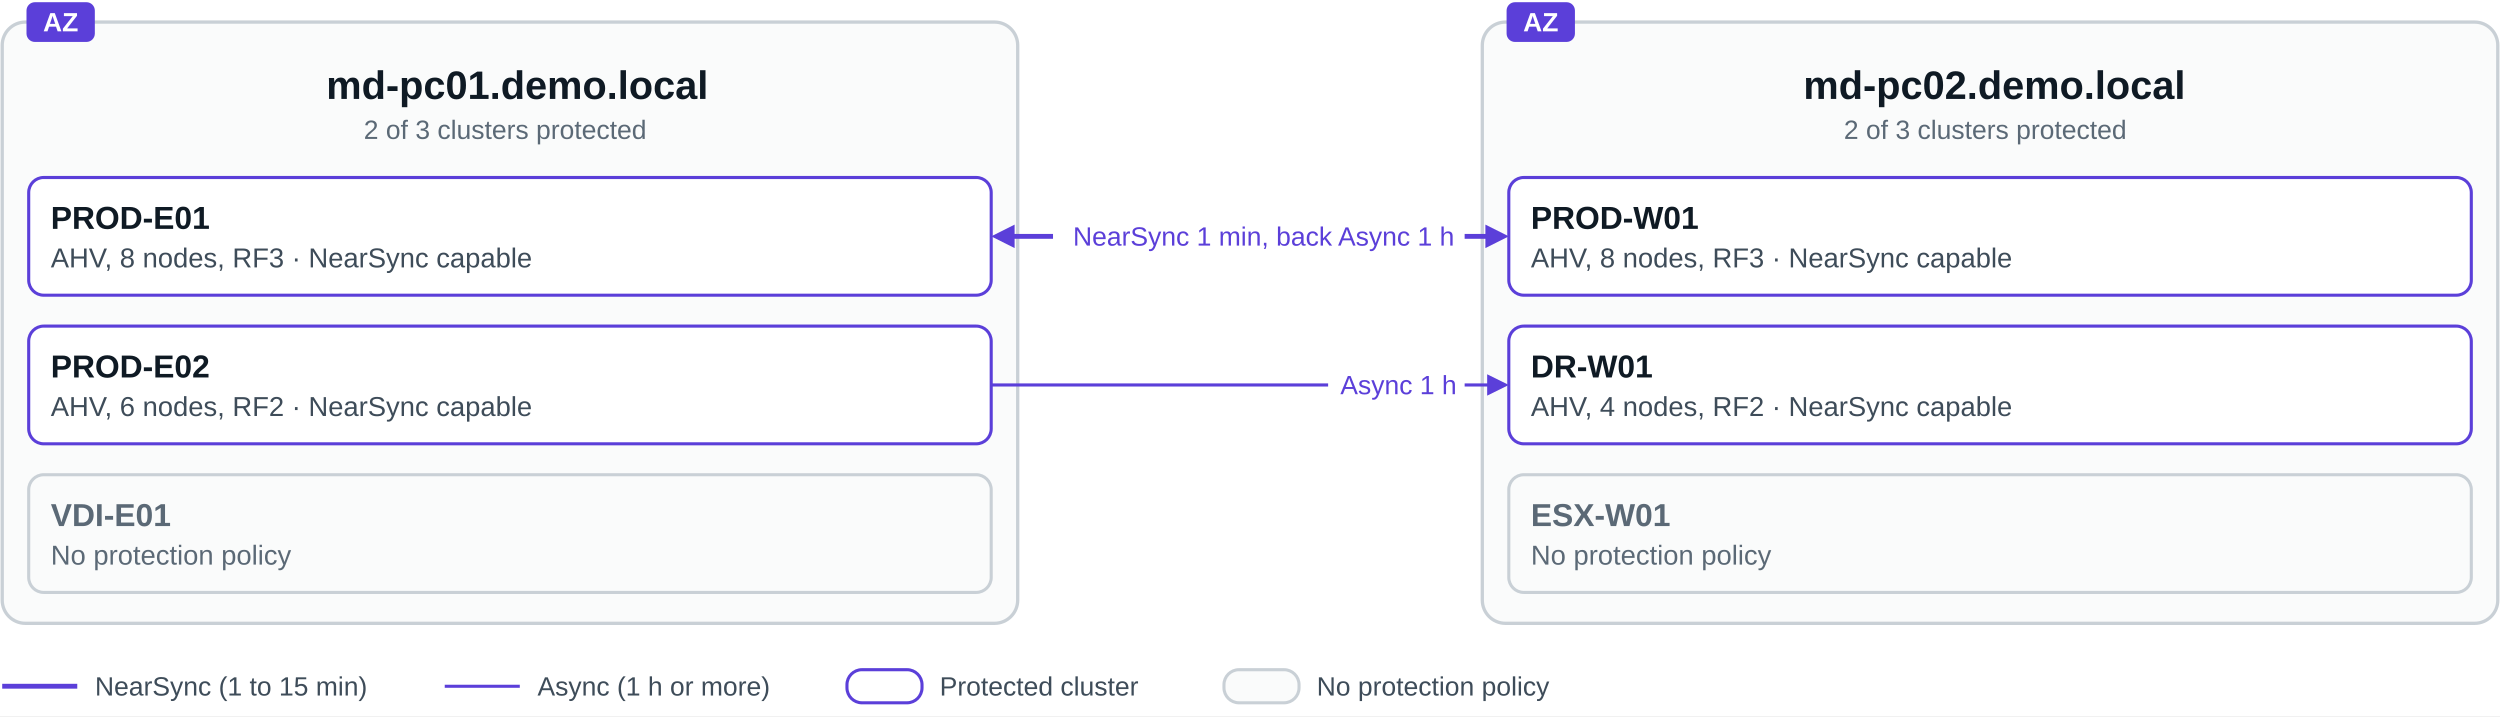
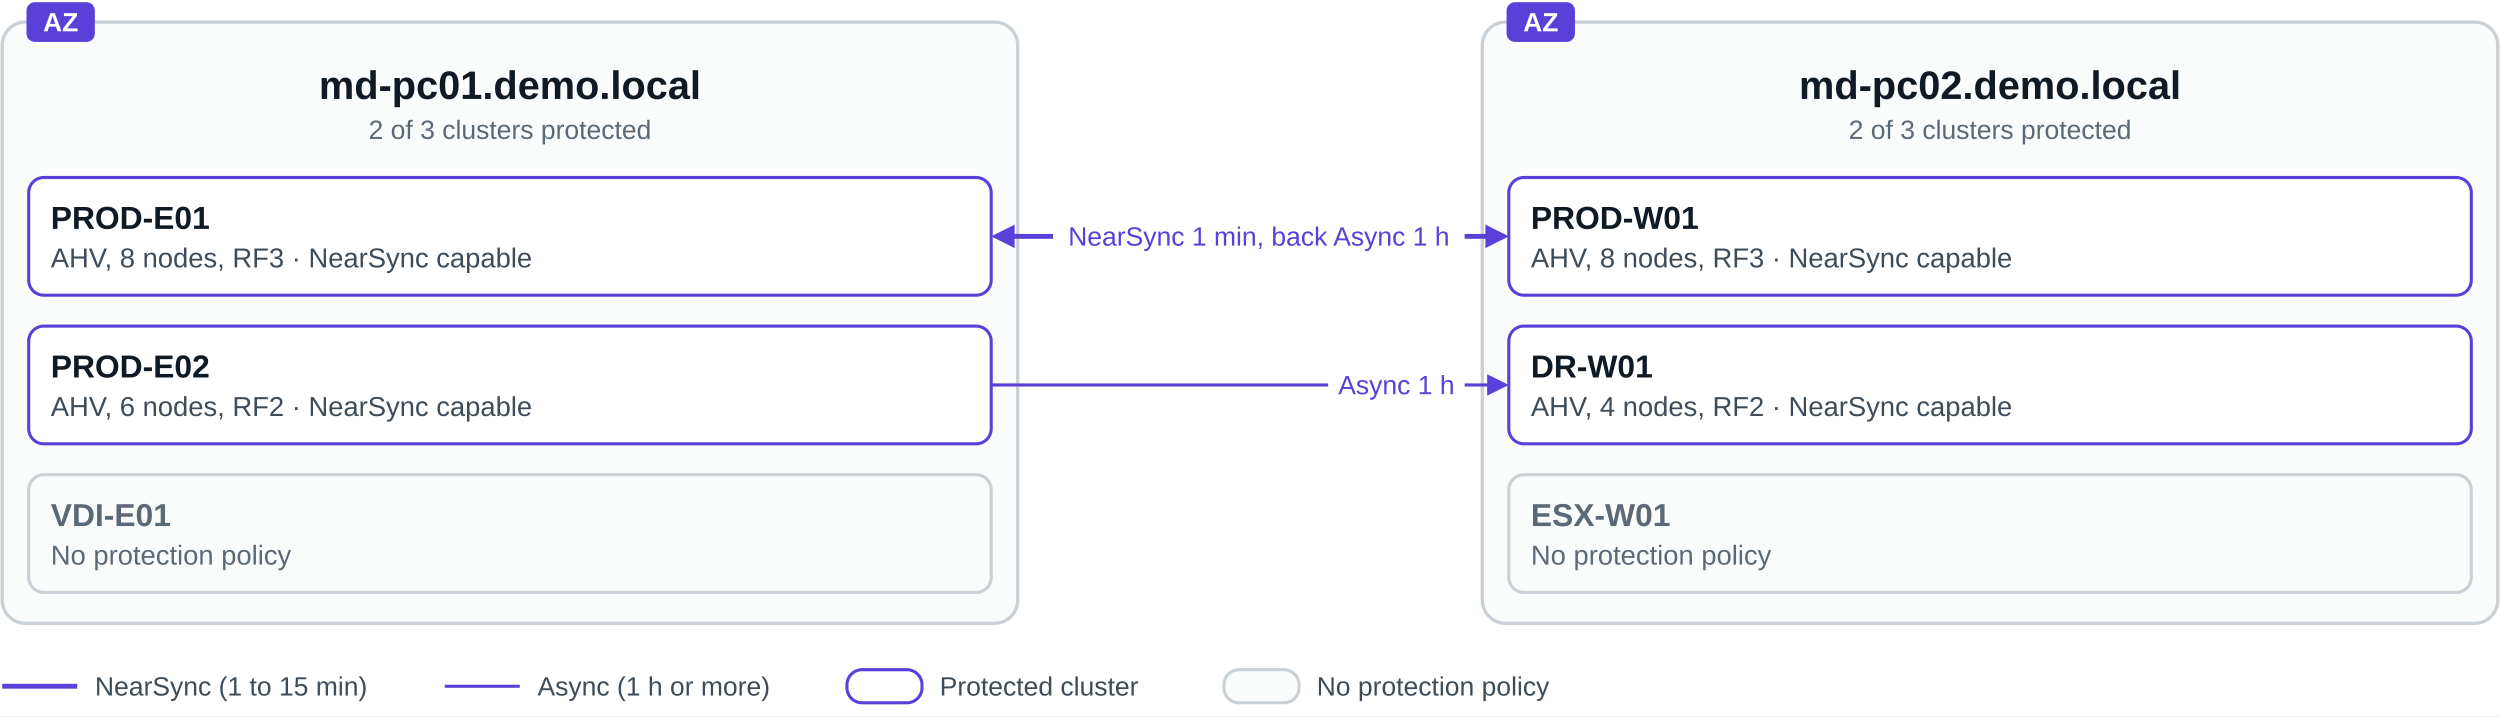
<svg xmlns="http://www.w3.org/2000/svg" version="1.1" width="566.23pt" height="162.18pt" viewBox="0 0 566.23 162.18" font-family="Figtree, Calibri, 'Segoe UI', Arial, sans-serif">
  <rect width="566.23" height="162.18" fill="#FFFFFF" />
  <g id="site:md-pc01.demo.local" data-kind="container" data-name="md-pc01.demo.local" data-prism-central="md-pc01.demo.local">
    <rect x="0.5" y="5" width="230" height="136.18" fill="#FAFBFB" rx="5.25" stroke="#C9D0D6" stroke-width="0.75" />
-     <text x="73.9" y="22.41" font-size="9" font-weight="600" fill="#0F1A24">md-pc01.demo.local</text>
-     <text x="82.39" y="31.46" font-size="6" fill="#5B6976">2 of 3 clusters protected</text>
+     <text x="115.5" y="22.41" text-anchor="middle" font-size="9" font-weight="600" fill="#0F1A24">md-pc01.demo.local</text>
+     <text x="115.5" y="31.46" text-anchor="middle" font-size="6" fill="#5B6976">2 of 3 clusters protected</text>
  </g>
  <g id="site:md-pc02.demo.local" data-kind="container" data-name="md-pc02.demo.local" data-prism-central="md-pc02.demo.local">
    <rect x="335.73" y="5" width="230" height="136.18" fill="#FAFBFB" rx="5.25" stroke="#C9D0D6" stroke-width="0.75" />
-     <text x="408.45" y="22.41" font-size="9" font-weight="600" fill="#0F1A24">md-pc02.demo.local</text>
-     <text x="417.62" y="31.46" font-size="6" fill="#5B6976">2 of 3 clusters protected</text>
+     <text x="450.73" y="22.41" text-anchor="middle" font-size="9" font-weight="600" fill="#0F1A24">md-pc02.demo.local</text>
+     <text x="450.73" y="31.46" text-anchor="middle" font-size="6" fill="#5B6976">2 of 3 clusters protected</text>
  </g>
  <g id="cluster:86088e1b-cdfc-5113-a735-aeb9ef1962c3" data-kind="box" data-cluster-uuid="86088e1b-cdfc-5113-a735-aeb9ef1962c3" data-name="PROD-E01" data-prism-central="md-pc01.demo.local">
    <rect x="6.5" y="40.2" width="218" height="26.66" fill="#FFFFFF" rx="3.4" stroke="#5B3FD9" stroke-width="0.7" />
    <text x="11.5" y="51.83" font-size="7.2" font-weight="600" fill="#0F1A24">PROD-E01</text>
    <text x="11.5" y="60.56" font-size="6.2" fill="#3E4C59">AHV, 8 nodes, RF3 · NearSync capable</text>
  </g>
  <g id="cluster:b05a4233-4013-58ed-a8b7-794ab3a4f5f8" data-kind="box" data-cluster-uuid="b05a4233-4013-58ed-a8b7-794ab3a4f5f8" data-name="PROD-E02" data-prism-central="md-pc01.demo.local">
    <rect x="6.5" y="73.86" width="218" height="26.66" fill="#FFFFFF" rx="3.4" stroke="#5B3FD9" stroke-width="0.7" />
    <text x="11.5" y="85.49" font-size="7.2" font-weight="600" fill="#0F1A24">PROD-E02</text>
    <text x="11.5" y="94.22" font-size="6.2" fill="#3E4C59">AHV, 6 nodes, RF2 · NearSync capable</text>
  </g>
  <g id="cluster:9b4738ef-4d63-5e4f-92be-6214d8858c4e" data-kind="box" data-cluster-uuid="9b4738ef-4d63-5e4f-92be-6214d8858c4e" data-name="VDI-E01" data-prism-central="md-pc01.demo.local">
    <rect x="6.5" y="107.52" width="218" height="26.66" fill="#FAFBFB" rx="3.4" stroke="#C9D0D6" stroke-width="0.7" />
    <text x="11.5" y="119.15" font-size="7.2" font-weight="600" fill="#5B6976">VDI-E01</text>
    <text x="11.5" y="127.88" font-size="6.2" fill="#5B6976">No protection policy</text>
  </g>
  <g id="cluster:8db1379a-d206-57cc-87c6-3ff054625b9a" data-kind="box" data-cluster-uuid="8db1379a-d206-57cc-87c6-3ff054625b9a" data-name="PROD-W01" data-prism-central="md-pc02.demo.local">
    <rect x="341.73" y="40.2" width="218" height="26.66" fill="#FFFFFF" rx="3.4" stroke="#5B3FD9" stroke-width="0.7" />
    <text x="346.73" y="51.83" font-size="7.2" font-weight="600" fill="#0F1A24">PROD-W01</text>
    <text x="346.73" y="60.56" font-size="6.2" fill="#3E4C59">AHV, 8 nodes, RF3 · NearSync capable</text>
  </g>
  <g id="cluster:6ce6d622-1b20-52a3-98e8-31ed2e9a383a" data-kind="box" data-cluster-uuid="6ce6d622-1b20-52a3-98e8-31ed2e9a383a" data-name="DR-W01" data-prism-central="md-pc02.demo.local">
    <rect x="341.73" y="73.86" width="218" height="26.66" fill="#FFFFFF" rx="3.4" stroke="#5B3FD9" stroke-width="0.7" />
    <text x="346.73" y="85.49" font-size="7.2" font-weight="600" fill="#0F1A24">DR-W01</text>
    <text x="346.73" y="94.22" font-size="6.2" fill="#3E4C59">AHV, 4 nodes, RF2 · NearSync capable</text>
  </g>
  <g id="cluster:92c840d4-7d8a-5dce-b2c2-1e5e3e93e652" data-kind="box" data-cluster-uuid="92c840d4-7d8a-5dce-b2c2-1e5e3e93e652" data-name="ESX-W01" data-prism-central="md-pc02.demo.local">
    <rect x="341.73" y="107.52" width="218" height="26.66" fill="#FAFBFB" rx="3.4" stroke="#C9D0D6" stroke-width="0.7" />
    <text x="346.73" y="119.15" font-size="7.2" font-weight="600" fill="#5B6976">ESX-W01</text>
    <text x="346.73" y="127.88" font-size="6.2" fill="#5B6976">No protection policy</text>
  </g>
  <g id="legend:0:label" data-kind="label">
    <text x="21.5" y="157.53" font-size="6" fill="#3E4C59">NearSync (1 to 15 min)</text>
  </g>
  <g id="legend:1:label" data-kind="label">
    <text x="121.73" y="157.53" font-size="6" fill="#3E4C59">Async (1 h or more)</text>
  </g>
  <g id="legend:2" data-kind="swatch">
    <rect x="191.83" y="151.68" width="17" height="7.5" fill="#FFFFFF" rx="3.4" stroke="#5B3FD9" stroke-width="0.7" />
  </g>
  <g id="legend:2:label" data-kind="label">
    <text x="212.83" y="157.53" font-size="6" fill="#3E4C59">Protected cluster</text>
  </g>
  <g id="legend:3" data-kind="swatch">
    <rect x="277.22" y="151.68" width="17" height="7.5" fill="#FAFBFB" rx="3.4" stroke="#C9D0D6" stroke-width="0.7" />
  </g>
  <g id="legend:3:label" data-kind="label">
    <text x="298.22" y="157.53" font-size="6" fill="#3E4C59">No protection policy</text>
  </g>
  <g id="flow:cluster:86088e1b-cdfc-5113-a735-aeb9ef1962c3-&gt;cluster:8db1379a-d206-57cc-87c6-3ff054625b9a" data-kind="edge" data-link="replication">
    <polyline points="228.6,53.53 337.63,53.53" fill="none" stroke="#5B3FD9" stroke-width="1.1" stroke-linejoin="round" />
    <polygon points="341.73,53.53 336.43,56.19 336.43,50.87" fill="#5B3FD9" />
    <polygon points="224.5,53.53 229.8,50.87 229.8,56.19" fill="#5B3FD9" />
  </g>
  <g id="flow:cluster:b05a4233-4013-58ed-a8b7-794ab3a4f5f8-&gt;cluster:6ce6d622-1b20-52a3-98e8-31ed2e9a383a" data-kind="edge" data-link="replication">
    <polyline points="224.5,87.19 338.03,87.19" fill="none" stroke="#5B3FD9" stroke-width="0.7" stroke-linejoin="round" />
    <polygon points="341.73,87.19 336.83,89.61 336.83,84.77" fill="#5B3FD9" />
  </g>
  <g id="legend:0" data-kind="edge" data-link="">
    <polyline points="0.5,155.43 17.5,155.43" fill="none" stroke="#5B3FD9" stroke-width="1.1" stroke-linejoin="round" />
  </g>
  <g id="legend:1" data-kind="edge" data-link="">
    <polyline points="100.73,155.43 117.73,155.43" fill="none" stroke="#5B3FD9" stroke-width="0.7" stroke-linejoin="round" />
  </g>
  <g>
    <rect x="238.5" y="48.69" width="93.23" height="9.68" rx="1.5" fill="#FFFFFF" />
-     <text x="243.02" y="55.63" font-size="6" fill="#5B3FD9">NearSync 1 min, back Async 1 h</text>
+     <text x="285.12" y="55.63" text-anchor="middle" font-size="6" fill="#5B3FD9">NearSync 1 min, back Async 1 h</text>
  </g>
  <g>
    <rect x="300.81" y="82.35" width="30.92" height="9.68" rx="1.5" fill="#FFFFFF" />
-     <text x="303.57" y="89.29" font-size="6" fill="#5B3FD9">Async 1 h</text>
+     <text x="316.27" y="89.29" text-anchor="middle" font-size="6" fill="#5B3FD9">Async 1 h</text>
  </g>
  <g id="site:md-pc01.demo.local:tag" data-kind="tag">
    <rect x="6" y="0.5" width="15.48" height="9" fill="#5B3FD9" rx="1.9" />
-     <text x="9.74" y="7.1" font-size="6" font-weight="600" fill="#FFFFFF">AZ</text>
+     <text x="13.74" y="7.1" text-anchor="middle" font-size="6" font-weight="600" fill="#FFFFFF">AZ</text>
  </g>
  <g id="site:md-pc02.demo.local:tag" data-kind="tag">
    <rect x="341.23" y="0.5" width="15.48" height="9" fill="#5B3FD9" rx="1.9" />
-     <text x="344.97" y="7.1" font-size="6" font-weight="600" fill="#FFFFFF">AZ</text>
+     <text x="348.97" y="7.1" text-anchor="middle" font-size="6" font-weight="600" fill="#FFFFFF">AZ</text>
  </g>
</svg>
